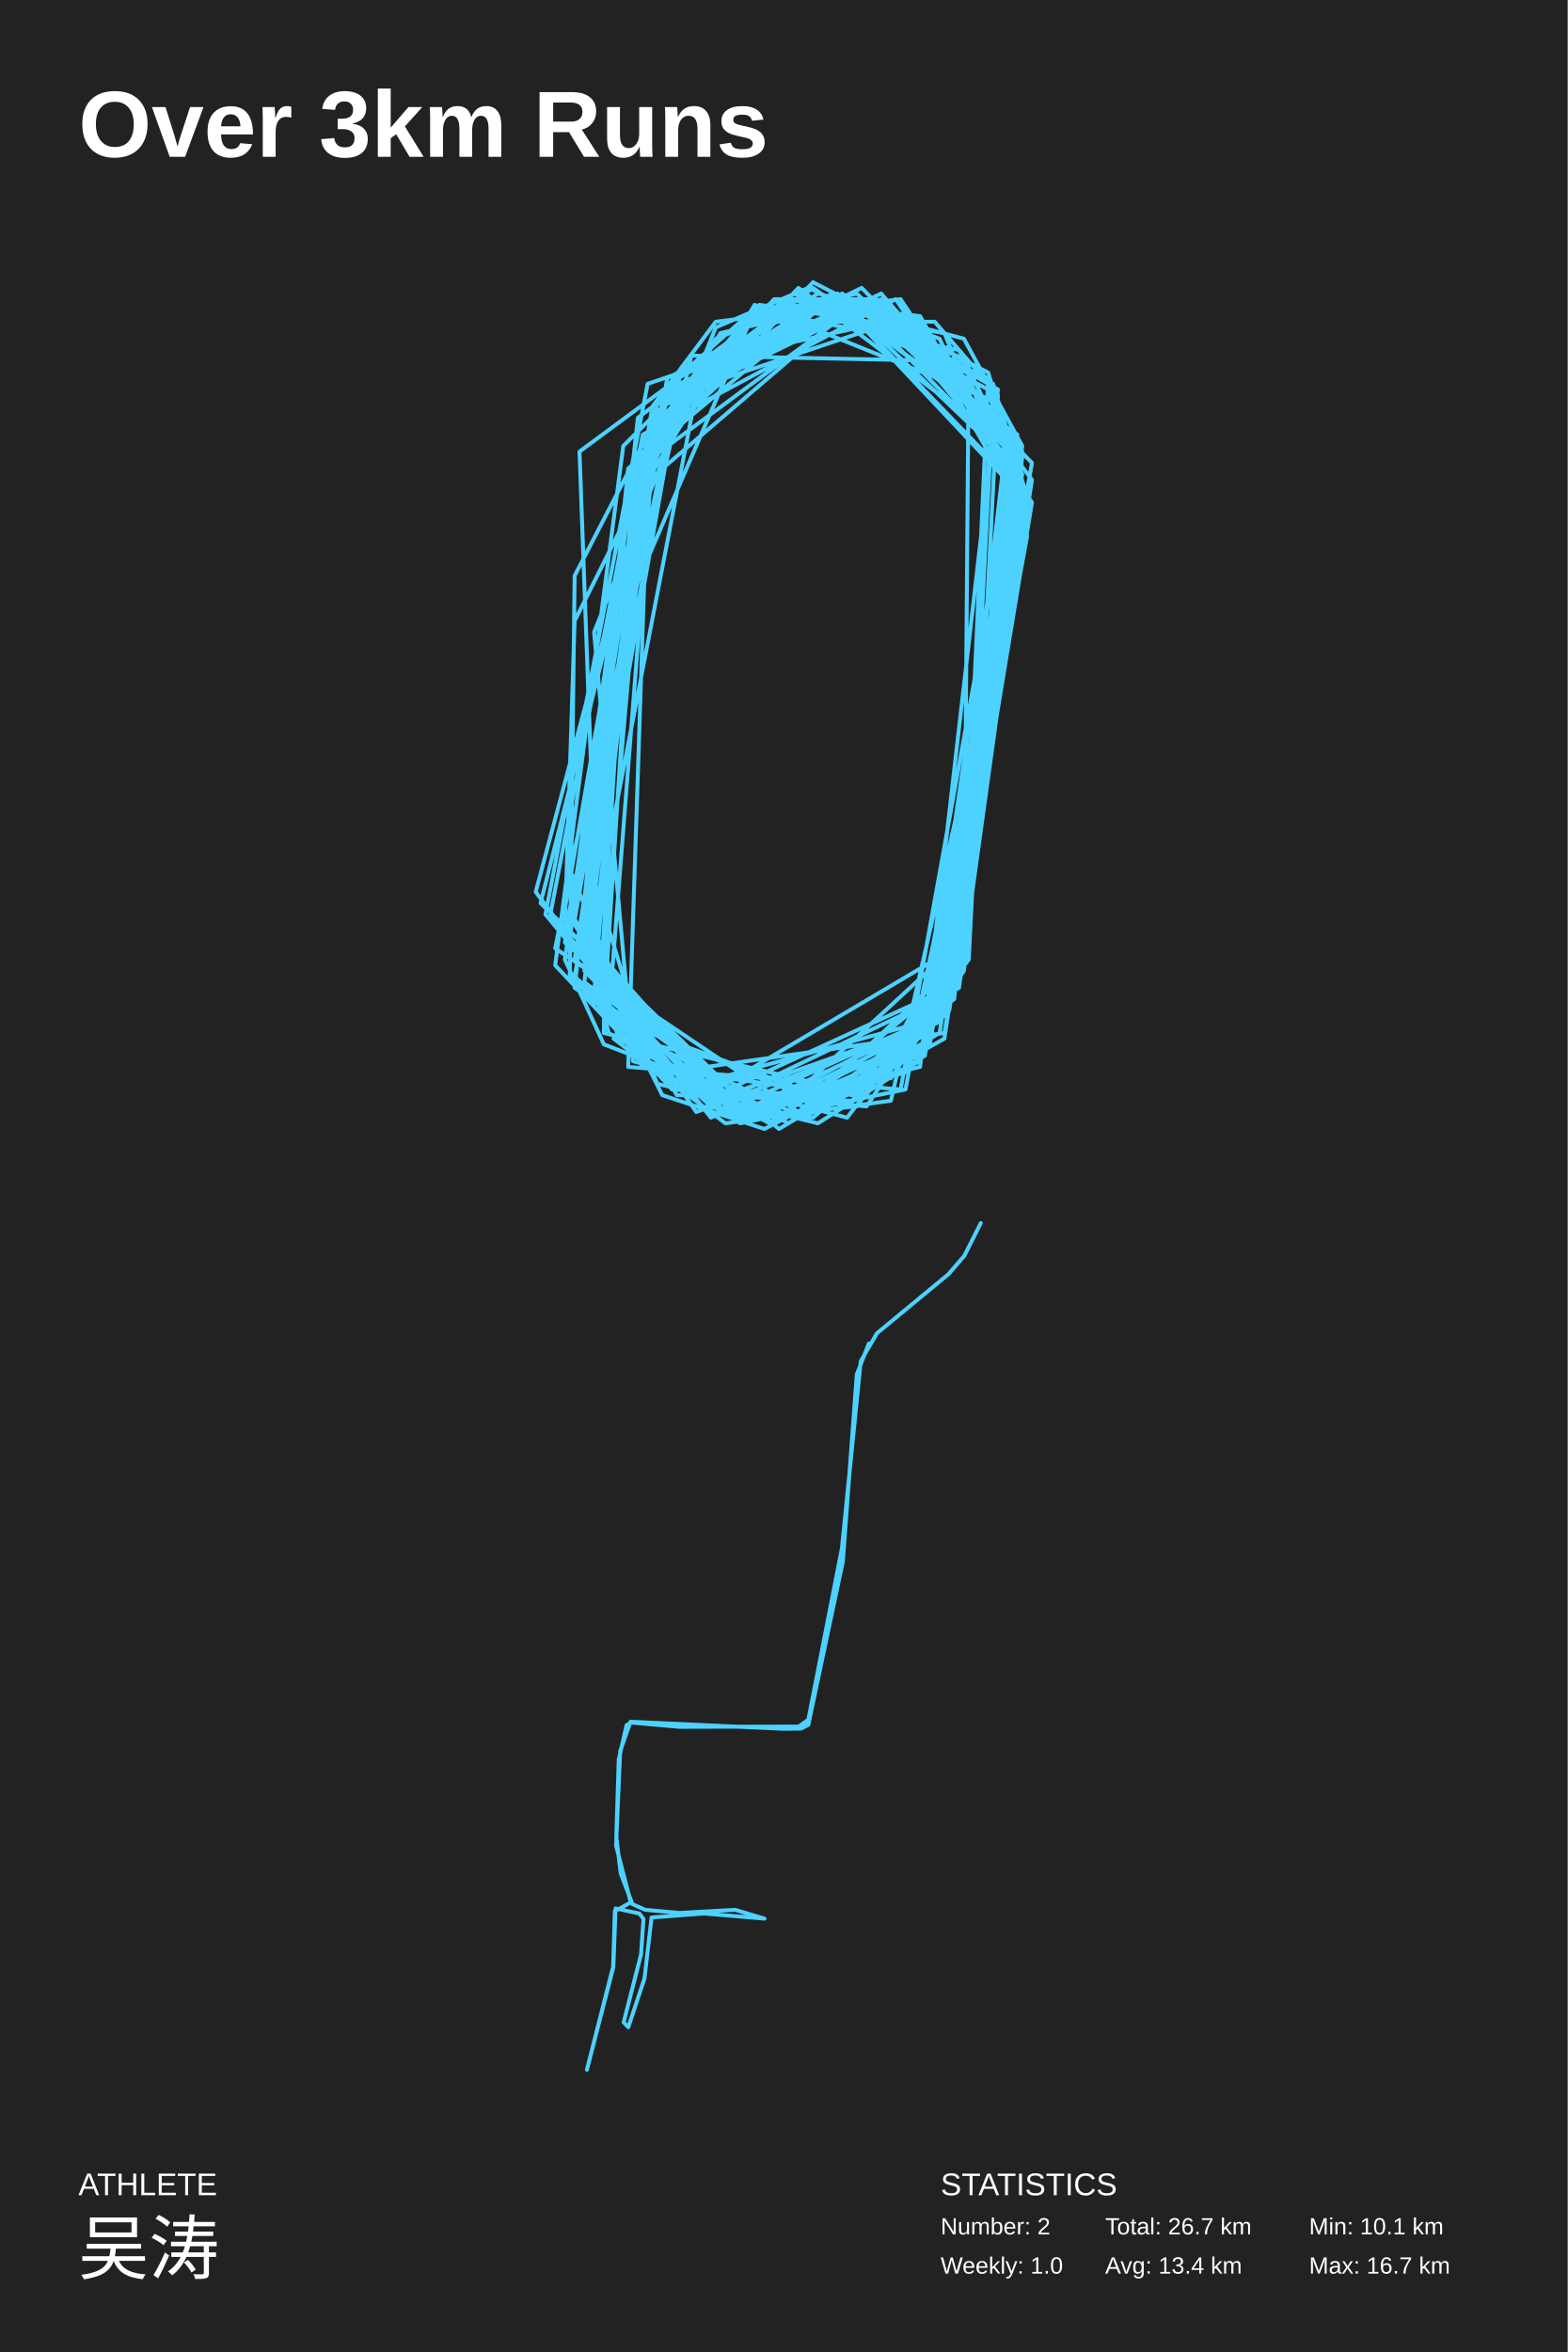
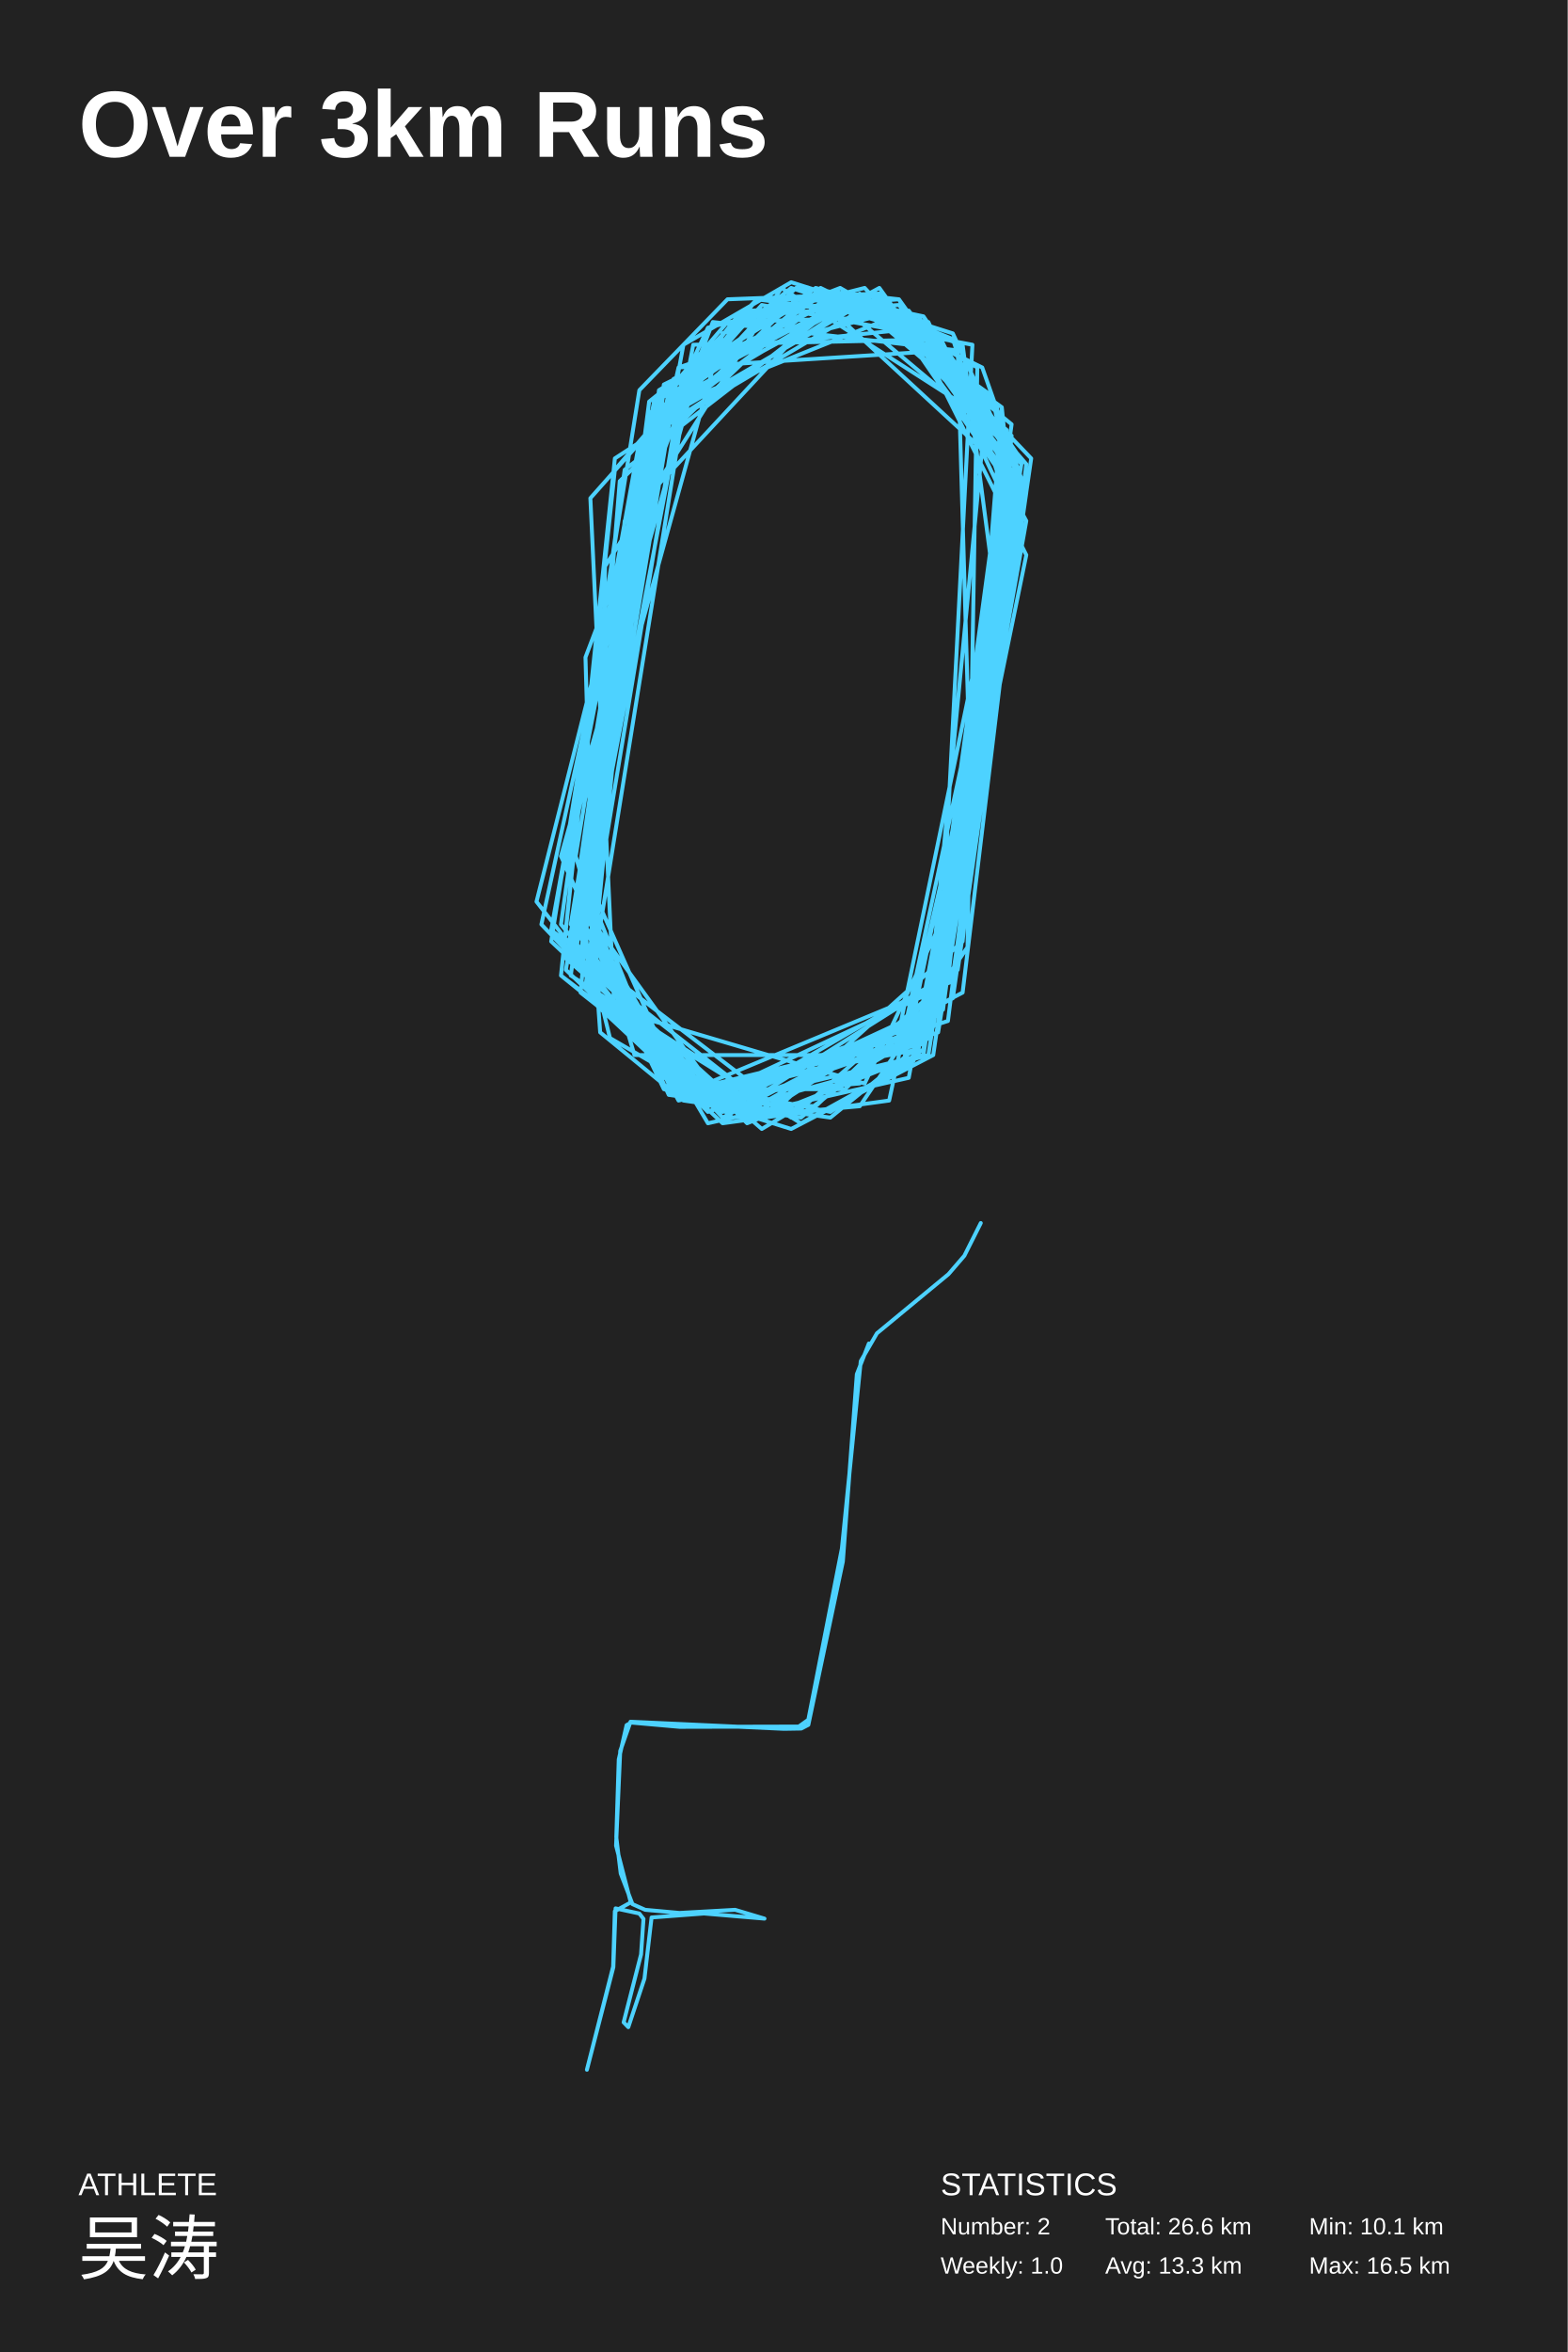
<svg xmlns="http://www.w3.org/2000/svg" baseProfile="full" height="300mm" version="1.1" viewBox="0,0,200,300" width="200mm">
  <defs />
  <rect fill="#222222" height="300" width="200" x="0" y="0" />
  <text fill="#FFFFFF" style="font-size:12px; font-family:Arial; font-weight:bold;" x="10" y="20">Over 3km Runs</text>
  <text fill="#FFFFFF" style="font-size:4px; font-family:Arial" x="10" y="280">ATHLETE</text>
  <text fill="#FFFFFF" style="font-size:9px; font-family:Arial" x="10" y="290">吴涛</text>
  <text fill="#FFFFFF" style="font-size:4px; font-family:Arial" x="120" y="280">STATISTICS</text>
  <text fill="#FFFFFF" style="font-size:3px; font-family:Arial" x="120" y="285">Number: 2</text>
  <text fill="#FFFFFF" style="font-size:3px; font-family:Arial" x="120" y="290">Weekly: 1.0</text>
-   <text fill="#FFFFFF" style="font-size:3px; font-family:Arial" x="141" y="285">Total: 26.7 km</text>
-   <text fill="#FFFFFF" style="font-size:3px; font-family:Arial" x="141" y="290">Avg: 13.4 km</text>
+   <text fill="#FFFFFF" style="font-size:3px; font-family:Arial" x="141" y="285">Total: 26.6 km</text>
+   <text fill="#FFFFFF" style="font-size:3px; font-family:Arial" x="141" y="290">Avg: 13.3 km</text>
  <text fill="#FFFFFF" style="font-size:3px; font-family:Arial" x="167" y="285">Min: 10.1 km</text>
-   <text fill="#FFFFFF" style="font-size:3px; font-family:Arial" x="167" y="290">Max: 16.7 km</text>
-   <polyline fill="none" points="78.275,132.48 92.551,143.28 113.656,140.4 131.035,64.8 117.38,40.32 104.345,38.88 83.241,54 72.689,119.52 89.448,141.12 103.724,142.56 120.483,128.16 130.415,57.6 116.138,40.32 100.621,38.88 83.241,54.72 73.93,118.8 93.793,142.56 115.518,136.8 130.415,67.68 122.966,46.08 88.207,45.36 72.689,110.88 83.862,138.24 104.345,143.28 118.001,134.64 130.415,56.88 116.138,40.32 86.965,46.8 72.689,115.92 84.482,139.68 97.517,144.0 118.621,133.2 130.415,65.52 119.863,43.2 106.207,38.16 84.482,51.12 73.31,122.4 99.379,144.0 119.863,131.76 130.415,66.96 120.483,42.48 96.896,38.88 86.344,48.24 73.93,120.96 94.414,142.56 109.311,141.12 121.104,124.56 129.173,56.88 111.793,38.16 89.448,46.8 74.551,123.84 92.551,141.84 117.38,136.08 127.311,49.68 106.207,37.44 84.482,51.12 75.172,118.8 78.896,132.48 100.621,143.28 121.725,127.44 130.415,58.32 109.311,37.44 95.034,41.04 81.379,61.2 77.034,129.6 108.069,141.12 122.346,124.56 126.69,48.96 101.241,38.16 83.241,55.44 75.792,119.52 80.137,131.76 102.483,142.56 120.483,132.48 131.035,63.36 107.449,38.88 91.931,42.48 81.379,59.04 75.792,126.72 95.034,142.56 117.38,134.64 122.966,121.68 129.173,56.88 110.552,38.16 83.241,58.32 77.654,129.6 94.414,143.28 115.518,138.96 129.794,64.08 116.138,40.32 83.862,51.12 75.792,112.32 83.241,136.8 101.862,142.56 117.38,135.36 129.173,61.2 116.759,41.04 104.345,37.44 85.103,50.4 73.31,117.36 86.344,139.68 108.69,140.4 119.863,129.6 130.415,60.48 106.207,37.44 85.103,48.24 73.93,120.24 88.827,141.84 118.001,131.04 128.553,59.04 111.173,38.16 98.759,38.16 82.62,55.44 74.551,123.12 90.689,140.4 119.242,130.32 130.415,56.88 122.966,43.2 101.241,37.44 73.93,57.6 76.413,125.28 96.276,142.56 118.001,133.2 130.415,58.32 101.862,36.72 81.379,58.32 75.792,126.72 81.999,136.08 108.69,139.68 122.966,122.4 123.587,46.08 103.104,36.72 91.31,41.76 75.792,80.64 80.758,135.36 108.069,142.56 123.587,122.4 127.311,50.4 119.242,41.04 95.655,41.04 77.654,82.8 77.034,131.76 110.552,139.68 122.966,117.36 126.07,48.24 101.241,37.44 80.758,60.48 76.413,128.16 85.724,138.96 110.552,141.12 122.966,122.4 126.69,51.12 96.276,38.88 82.62,61.2 80.137,136.08 114.897,138.96 129.173,59.76 114.897,38.16 91.31,41.04 83.241,51.84 74.551,119.52 77.654,131.76 98.138,143.28 120.483,128.16 129.794,59.04 112.414,38.16 84.482,51.84 74.551,119.52 94.414,141.84 120.483,129.6 129.794,57.6 112.414,37.44 83.862,51.12 73.93,120.24 91.31,139.68 121.104,126 130.415,61.92 126.07,47.52 103.724,36.0 82.62,58.32 76.413,128.88 105.586,141.12 121.104,127.44 129.794,55.44 103.724,36.72 81.379,53.28 73.31,126 95.655,141.84 119.242,129.6 130.415,60.48 109.311,38.88 95.034,41.04 80.758,59.76 72.068,122.4 77.034,133.2 101.241,142.56 119.863,129.6 131.035,68.4 126.07,49.68 104.345,38.16 91.31,43.2 73.31,79.2 72.068,118.08 95.655,142.56 118.621,131.76 131.656,59.04 109.931,36.72 86.344,48.24 73.31,73.44 72.689,124.56 90.689,141.12 122.346,126 131.035,63.36 126.69,48.96 106.828,37.44 80.137,59.76 73.93,120.96 90.689,142.56 121.104,128.88 131.656,61.2 114.276,38.16 81.999,55.44 70.206,116.64 85.103,136.8 120.483,131.76 131.656,64.08 114.276,38.16 82.62,48.96 69.585,116.64 88.207,138.96 102.483,140.4 121.725,124.56 130.415,58.32 109.931,38.88 83.241,51.84 72.068,115.92 86.344,138.96 120.483,129.6 130.415,61.92 116.138,40.32 103.724,38.16 83.862,56.16 68.965,115.2 96.276,141.84 119.863,130.32 130.415,60.48 116.759,40.32 96.276,39.6 84.482,53.28 68.344,113.76 86.965,138.96 105.586,139.68 119.863,128.88 128.553,54.72 107.449,37.44 83.241,54 72.068,120.24 92.551,138.24 122.966,120.24 130.415,63.36 108.069,39.6 86.344,51.12 73.31,124.56 91.931,141.84 113.656,137.52 122.966,123.84 129.794,56.16 108.069,39.6 81.999,61.92 74.551,125.28 98.138,142.56 122.346,120.24 128.553,56.16 109.931,38.16 85.103,49.68 70.827,120.96 101.862,141.84 121.725,123.12 129.173,58.32 122.346,44.64 96.896,39.6 79.517,56.88 70.827,123.12 85.103,138.24 103.104,140.4" stroke="#4dd2ff" stroke-linecap="round" stroke-linejoin="round" stroke-width="0.5" />
+   <text fill="#FFFFFF" style="font-size:3px; font-family:Arial" x="167" y="290">Max: 16.5 km</text>
+   <polyline fill="none" points="75.942,128.054 92.189,143.275 113.435,140.376 130.306,62.094 117.184,40.349 102.187,38.899 82.191,55.571 72.818,124.43 100.937,142.55 121.558,124.43 130.306,64.269 113.435,39.624 98.438,38.899 82.191,56.295 75.317,126.604 102.187,143.275 116.559,135.302 130.306,67.168 120.933,44.698 86.565,46.873 72.193,110.658 85.315,139.651 105.936,142.55 118.434,132.403 129.057,54.121 109.686,38.175 85.94,48.322 72.193,122.255 97.188,144.0 119.059,130.953 129.682,62.819 119.684,42.524 104.062,38.175 83.441,52.671 72.818,117.906 90.314,141.826 119.684,131.678 130.306,66.443 118.434,41.074 96.563,38.175 85.315,49.772 73.443,121.53 95.313,143.275 115.309,135.302 129.682,67.168 121.558,43.248 109.061,38.175 87.815,48.322 75.317,125.879 92.189,141.826 118.434,134.577 130.306,59.195 115.934,39.624 83.441,52.671 74.693,118.631 90.314,141.101 117.809,134.577 129.682,57.745 117.809,40.349 92.814,41.074 83.441,51.946 75.317,116.457 85.94,139.651 118.434,132.403 129.682,57.745 109.686,37.45 84.066,52.671 75.317,117.181 91.564,139.651 120.933,130.228 129.682,61.369 105.311,38.899 84.691,49.047 74.693,118.631 86.565,140.376 117.809,133.128 128.432,54.846 107.811,37.45 87.19,47.597 75.317,119.356 84.691,138.926 100.937,144.0 119.059,134.577 129.682,62.094 112.185,38.175 86.565,46.873 75.317,114.282 84.691,137.477 105.936,141.826 117.809,133.852 128.432,59.195 114.685,39.624 86.565,46.873 73.443,118.631 87.815,140.376 119.684,129.503 129.682,58.47 117.809,40.349 104.062,37.45 84.066,49.772 74.693,125.879 90.314,141.826 118.434,128.779 125.932,50.497 110.935,38.175 96.563,38.175 81.566,57.02 74.068,109.933 75.317,126.604 92.189,140.376 119.684,128.779 124.058,43.973 97.188,38.899 75.317,63.544 78.442,130.228 97.813,142.55 122.808,120.081 129.057,55.571 99.688,36.725 77.192,72.242 75.942,128.054 110.31,138.201 124.058,109.208 122.183,44.698 90.939,41.074 74.693,83.839 75.942,128.054 93.439,142.55 109.686,141.101 123.433,120.806 124.683,46.873 107.186,36.725 92.189,42.524 74.693,105.584 76.567,131.678 87.19,140.376 102.187,142.55 119.684,128.054 129.057,65.718 121.558,43.248 88.44,43.973 75.317,112.832 87.19,139.651 117.184,133.852 128.432,64.269 117.184,40.349 104.062,36.725 84.691,49.772 75.317,117.906 90.314,143.275 115.934,137.477 127.182,77.316 122.808,43.973 100.937,36.725 82.816,51.222 74.068,119.356 87.19,140.376 119.059,130.228 129.057,57.02 110.31,36.725 90.314,41.799 81.566,60.644 75.317,125.879 96.563,142.55 120.308,127.329 130.306,62.094 112.185,36.725 82.816,52.671 73.443,109.208 80.941,134.577 114.06,134.577 129.682,59.195 114.685,38.175 101.562,36.725 84.691,52.671 74.068,117.181 88.44,140.376 117.184,133.128 130.306,61.369 121.558,42.524 100.937,36.0 87.19,43.973 72.818,121.53 95.313,141.826 119.684,128.054 129.682,57.745 107.186,38.899 84.691,49.772 72.193,123.705 89.69,140.376 119.684,129.503 130.931,66.443 117.809,41.799 89.69,44.698 71.568,109.208 85.315,139.651 118.434,131.678 130.931,70.792 114.685,38.175 95.938,39.624 78.442,59.92 71.568,124.43 92.189,141.101 122.183,123.705 130.931,62.819 125.307,46.873 104.687,36.725 79.067,61.369 74.068,122.98 92.189,142.55 121.558,127.329 131.556,58.47 112.185,38.175 81.566,56.295 70.318,118.631 97.813,139.651 122.808,126.604 130.931,59.195 112.185,37.45 92.814,38.175 81.566,49.772 70.318,120.081 90.314,138.926 115.309,133.128 129.682,70.792 127.807,51.946 107.811,38.175 79.692,59.92 71.568,117.906 88.44,138.926 121.558,125.154 129.682,59.92 113.435,38.899 101.562,38.175 83.441,55.571 68.444,115.007 86.565,138.201 102.812,141.826 120.308,128.779 129.682,58.47 114.685,38.899 94.064,40.349 82.816,54.846 69.069,117.906 89.065,138.926 107.811,138.926 120.308,126.604 129.682,64.993 126.557,50.497 107.186,36.725 82.191,55.571 72.818,121.53 94.064,138.201 120.308,125.879 130.306,62.819 119.684,43.248 105.311,38.899 79.692,66.443 74.068,126.604 93.439,141.826 122.183,123.705 127.807,51.946 109.686,38.899 84.691,53.396 74.068,117.181 77.817,132.403 95.313,142.55 117.809,129.503 129.057,66.443 127.182,51.946 109.686,37.45 83.441,51.222 70.318,118.631 89.69,140.376 104.062,141.101 120.933,125.154 128.432,55.571 109.686,38.175 78.442,58.47 71.568,124.43 91.564,139.651 109.686,138.201" stroke="#4dd2ff" stroke-linecap="round" stroke-linejoin="round" stroke-width="0.5" />
  <polyline fill="none" points="125.125,156.0 123.031,160.168 121,162.524 111.875,170.064 109.812,173.616 107.406,197.501 103.125,219.354 101.906,220.224 86.688,220.26 80.532,219.717 79.938,220.043 78.938,224.428 78.625,234.321 79.188,238.96 80.688,242.874 82.313,243.599 86.688,243.997 93.781,243.599 97.531,244.722 89.813,244.07 83.125,244.577 82.219,252.368 80.157,258.565 79.563,257.949 81.782,249.288 82.094,244.758 81.563,244.07 78.532,243.417 78.25,250.919 74.875,264.0 78.219,250.846 78.438,243.78 80.469,242.656 78.594,235.409 79.125,223.341 80.438,219.608 100.0,220.514 102.219,220.478 103.125,220.007 107.531,199.168 109.312,175.283 110.844,171.368" stroke="#4dd2ff" stroke-linecap="round" stroke-linejoin="round" stroke-width="0.5" />
</svg>
